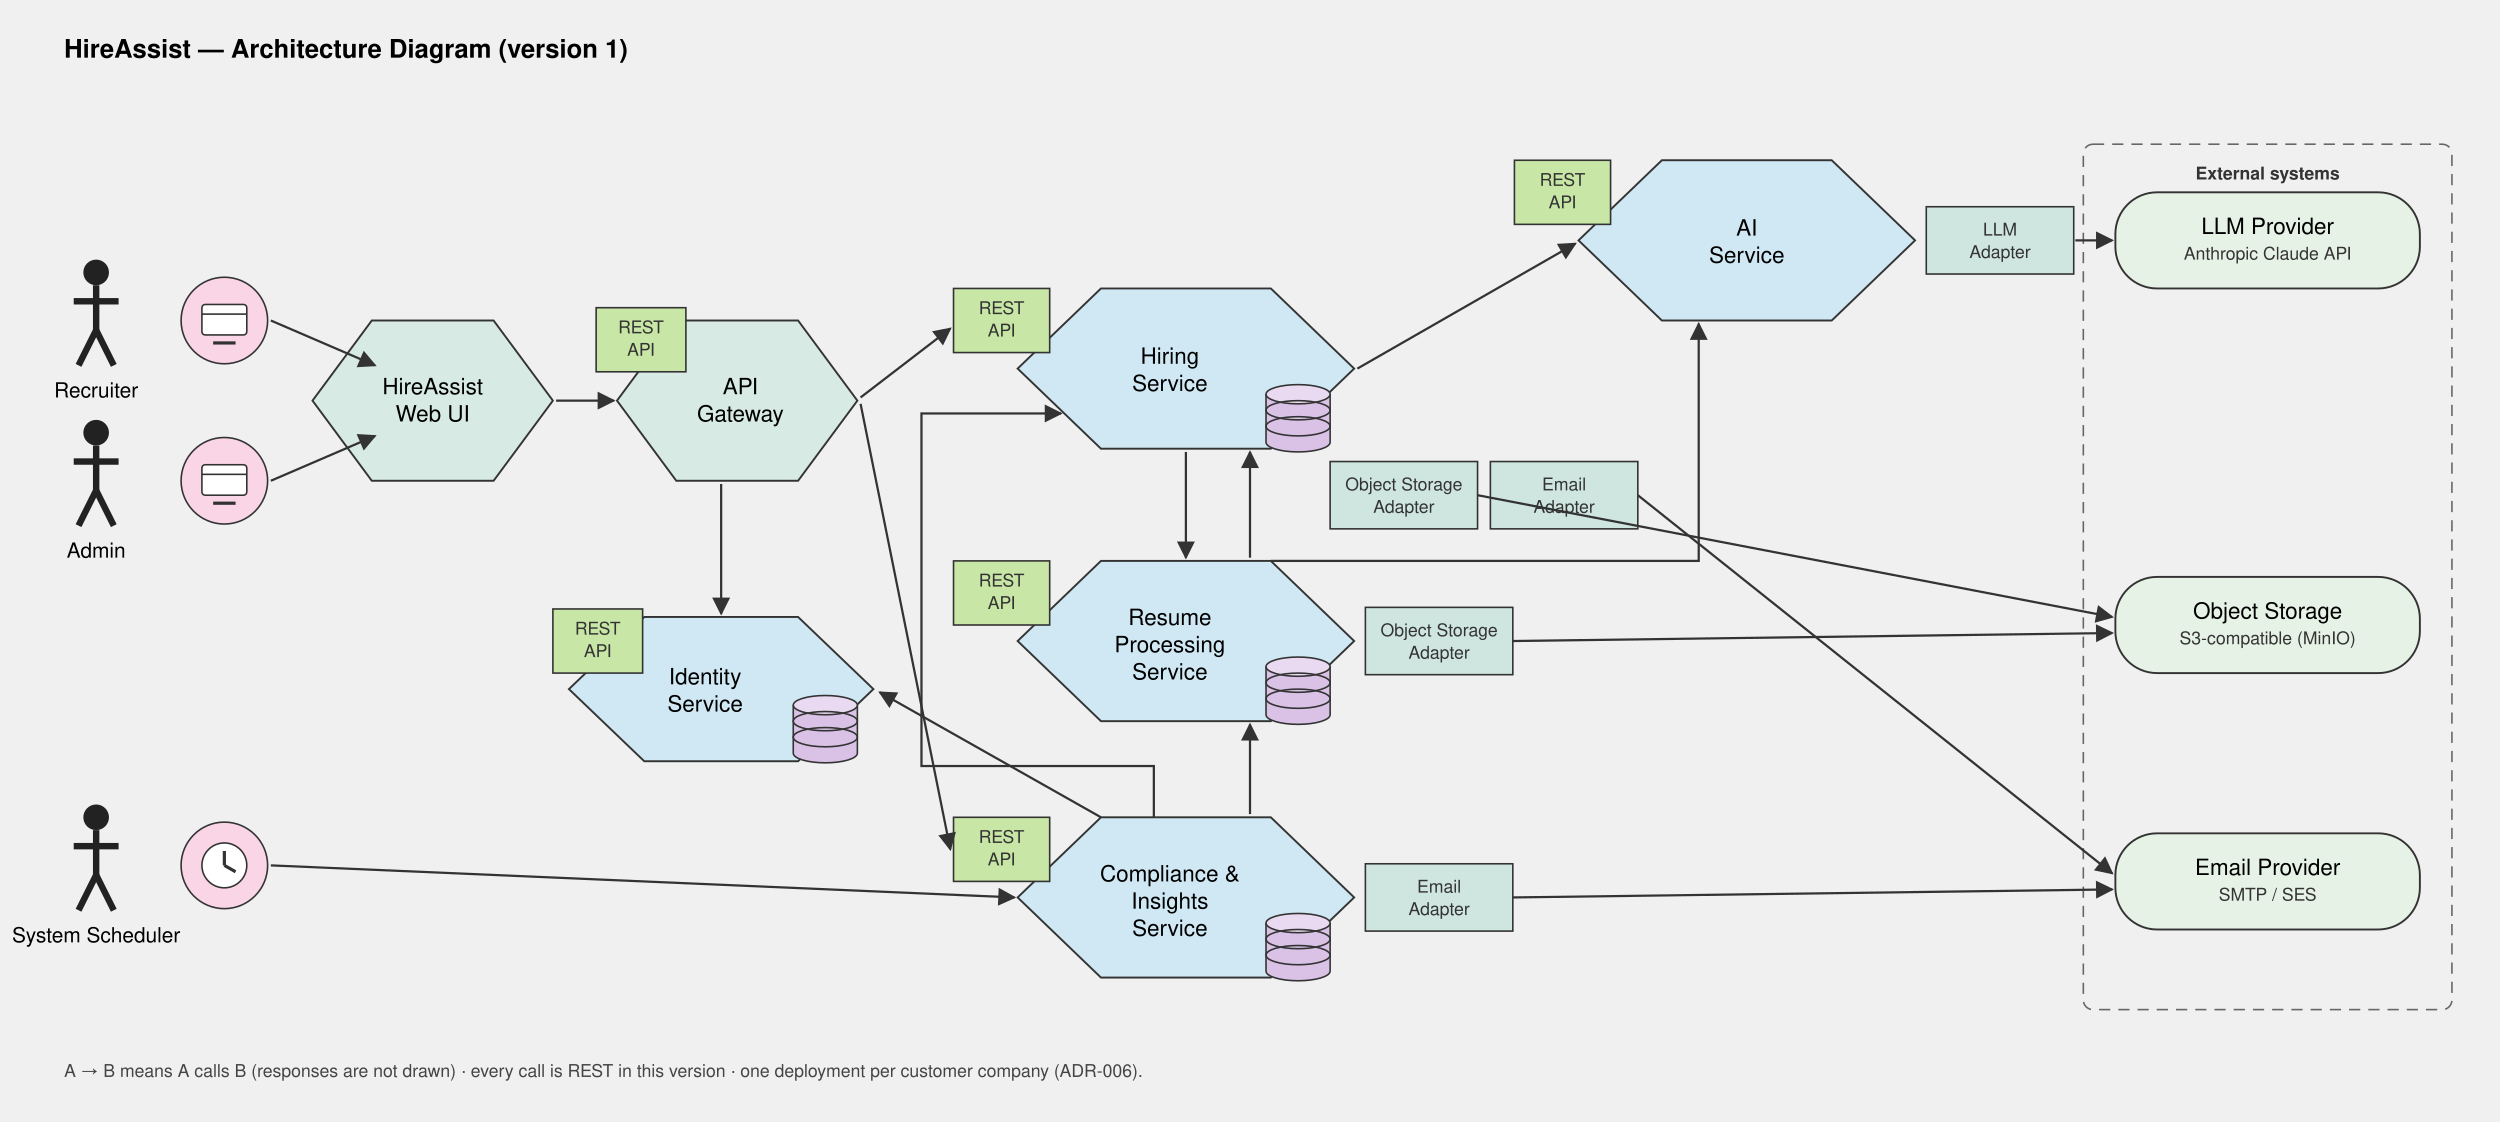
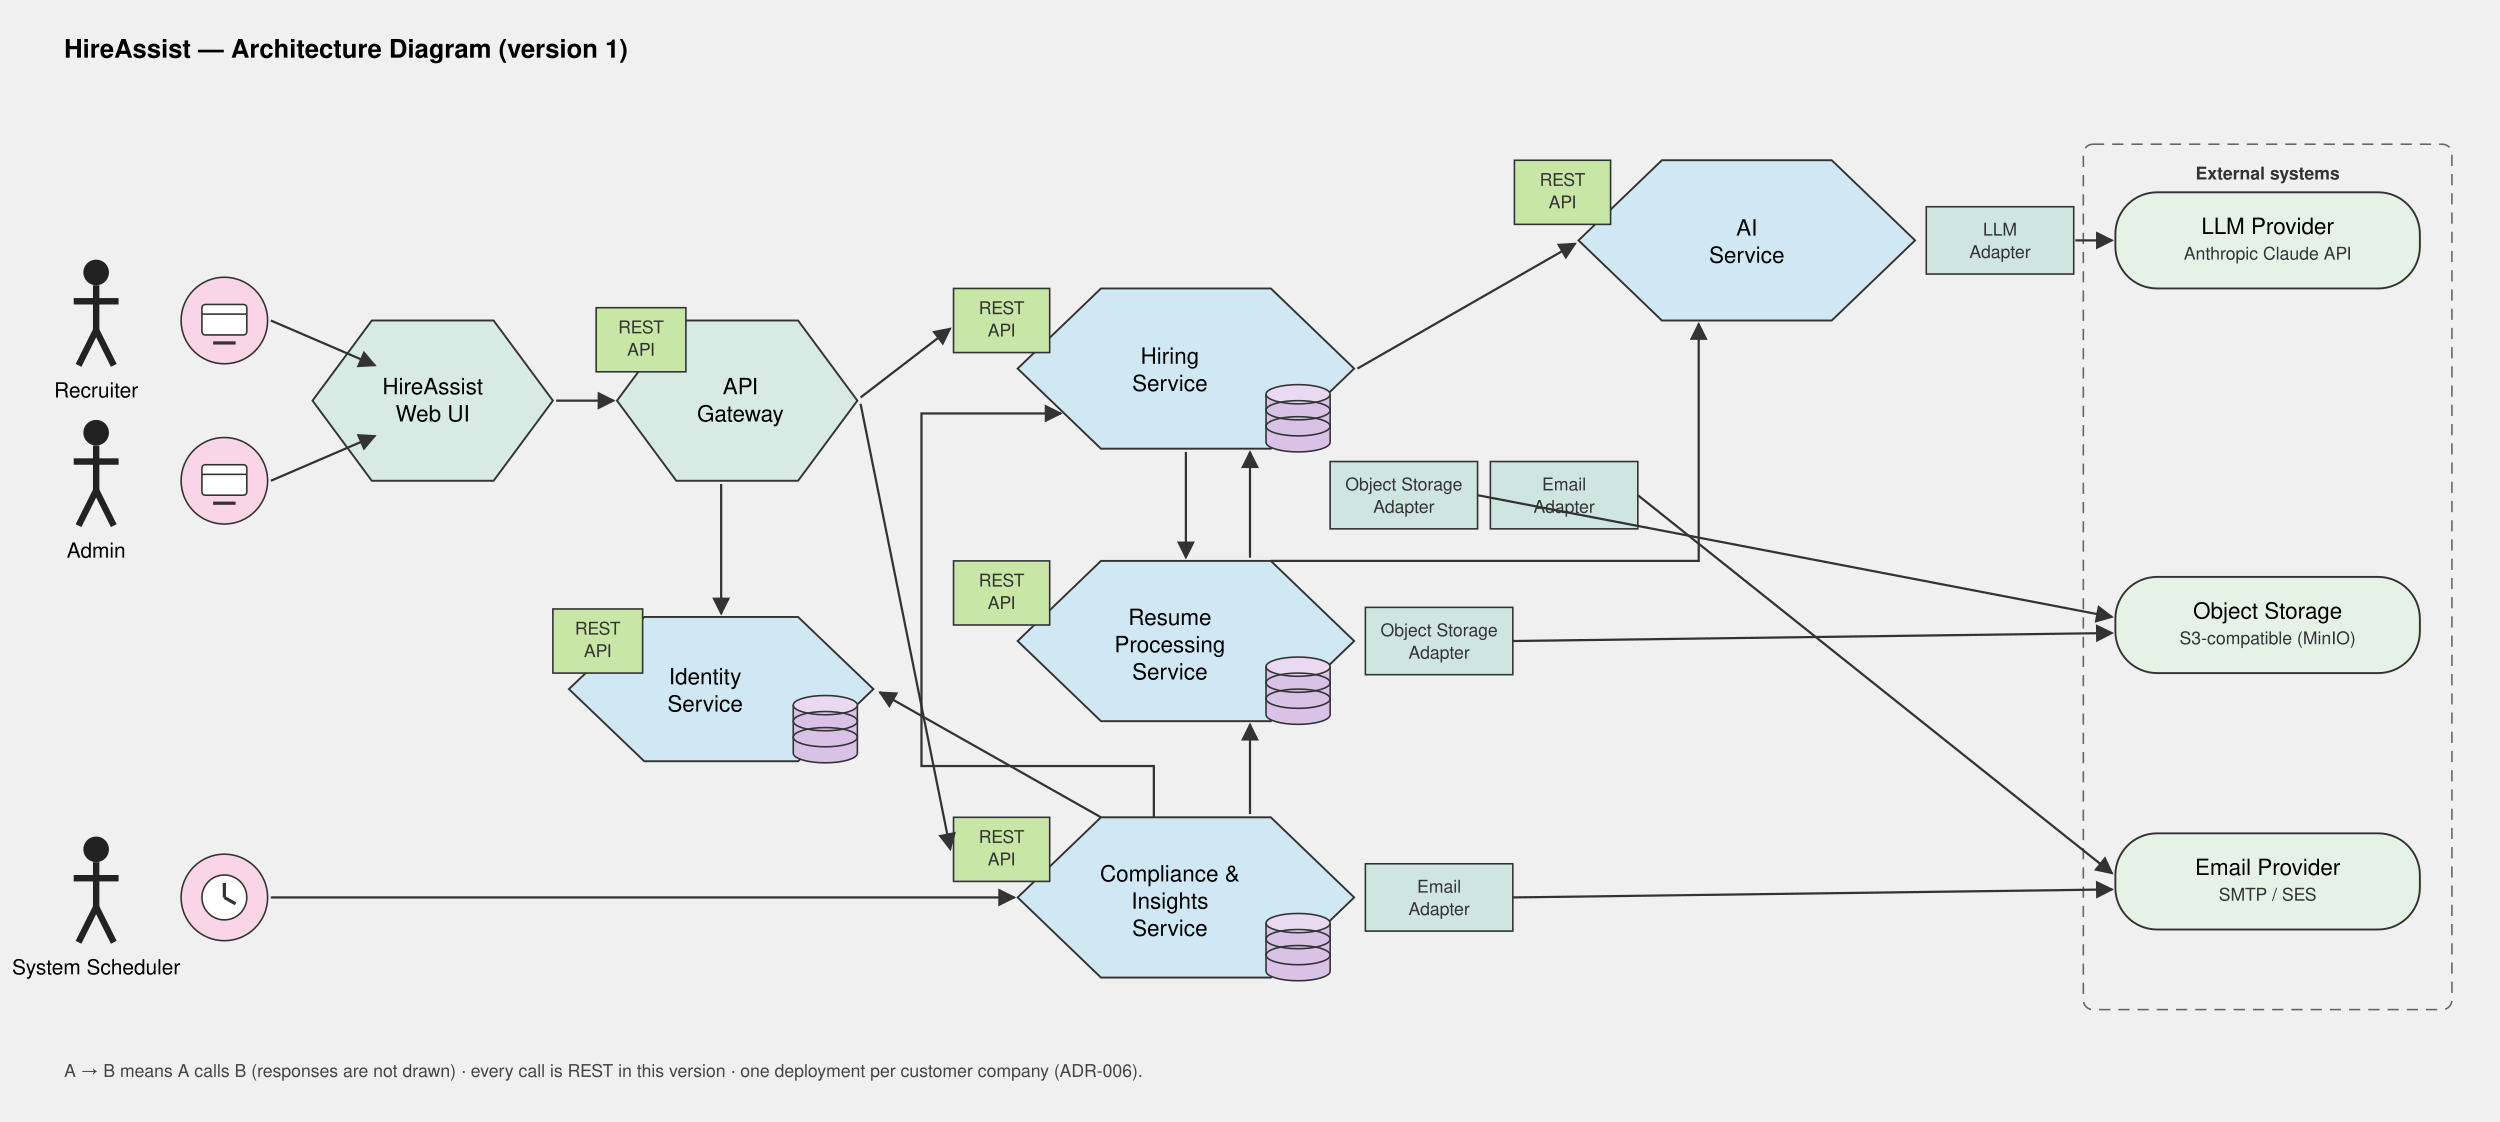
<svg xmlns="http://www.w3.org/2000/svg" viewBox="0 0 1560 700" width="1560" height="700" font-family="Helvetica, Arial, sans-serif" font-size="13">
  <defs>
    <marker id="arrow" viewBox="0 0 10 10" refX="9" refY="5" markerWidth="8" markerHeight="8" orient="auto-start-reverse">
      <path d="M 0 0 L 10 5 L 0 10 z" fill="#333" />
    </marker>
    <g id="person">
      <circle cx="0" cy="-30" r="8" fill="#222" />
      <line x1="0" y1="-22" x2="0" y2="6" stroke="#222" stroke-width="4" />
      <line x1="-14" y1="-12" x2="14" y2="-12" stroke="#222" stroke-width="4" />
      <line x1="0" y1="6" x2="-11" y2="28" stroke="#222" stroke-width="4" />
      <line x1="0" y1="6" x2="11" y2="28" stroke="#222" stroke-width="4" />
    </g>
    <g id="browser">
      <circle cx="0" cy="0" r="27" fill="#F9D5E5" stroke="#333" />
      <rect x="-14" y="-10" width="28" height="19" rx="2" fill="#FFF" stroke="#333" />
      <line x1="-14" y1="-4" x2="14" y2="-4" stroke="#333" />
      <line x1="-7" y1="14" x2="7" y2="14" stroke="#333" stroke-width="2" />
    </g>
    <g id="clock">
      <circle cx="0" cy="0" r="27" fill="#F9D5E5" stroke="#333" />
      <circle cx="0" cy="0" r="14" fill="#FFF" stroke="#333" />
      <line x1="0" y1="0" x2="0" y2="-9" stroke="#333" stroke-width="2" />
      <line x1="0" y1="0" x2="7" y2="4" stroke="#333" stroke-width="2" />
    </g>
    <g id="db">
      <path d="M -20 0 v 30 a 20 6 0 0 0 40 0 v -30" fill="#D9C2E6" stroke="#333" />
      <ellipse cx="0" cy="0" rx="20" ry="6" fill="#E9DAF2" stroke="#333" />
      <ellipse cx="0" cy="10" rx="20" ry="6" fill="none" stroke="#333" />
      <ellipse cx="0" cy="20" rx="20" ry="6" fill="none" stroke="#333" />
    </g>
  </defs>
  <style>
    .hex { fill: #CFE8F3; stroke: #333; stroke-width: 1.2; }
    .hexEdge { fill: #D7EAE4; stroke: #333; stroke-width: 1.2; }
    .tab { fill: #C8E6A6; stroke: #333; }
    .adapter { fill: #CFE6E0; stroke: #333; }
    .ext { fill: #E6F2E6; stroke: #333; stroke-width: 1.2; }
    .call { fill: none; stroke: #333; stroke-width: 1.4; marker-end: url(#arrow); }
    .name { font-size: 14px; text-anchor: middle; }
    .small { font-size: 11px; text-anchor: middle; fill: #333; }
    .lbl { font-size: 13px; text-anchor: middle; }
  </style>
  <text x="40" y="36" font-size="16" font-weight="bold">HireAssist — Architecture Diagram (version 1)</text>
  <use href="#person" x="60" y="200" />
  <text x="60" y="248" class="lbl">Recruiter</text>
  <use href="#browser" x="140" y="200" />
  <use href="#person" x="60" y="300" />
  <text x="60" y="348" class="lbl">Admin</text>
  <use href="#browser" x="140" y="300" />
-   <use href="#person" x="60" y="540" />
-   <text x="60" y="588" class="lbl">System Scheduler</text>
-   <use href="#clock" x="140" y="540" />
+   <use href="#person" x="60" y="560" />
+   <text x="60" y="608" class="lbl">System Scheduler</text>
+   <use href="#clock" x="140" y="560" />
  <polygon class="hexEdge" points="195,250 232,200 308,200 345,250 308,300 232,300" />
  <text x="270" y="246" class="name">HireAssist</text>
  <text x="270" y="263" class="name">Web UI</text>
  <polygon class="hexEdge" points="385,250 422,200 498,200 535,250 498,300 422,300" />
  <rect x="372" y="192" width="56" height="40" class="tab" />
  <text x="400" y="208" class="small">REST</text>
  <text x="400" y="222" class="small">API</text>
  <text x="462" y="246" class="name">API</text>
  <text x="462" y="263" class="name">Gateway</text>
  <polygon class="hex" points="355,430 402,385 498,385 545,430 498,475 402,475" />
  <rect x="345" y="380" width="56" height="40" class="tab" />
  <text x="373" y="396" class="small">REST</text>
  <text x="373" y="410" class="small">API</text>
  <text x="440" y="427" class="name">Identity</text>
  <text x="440" y="444" class="name">Service</text>
  <use href="#db" x="515" y="440" />
  <polygon class="hex" points="635,230 687,180 793,180 845,230 793,280 687,280" />
  <rect x="595" y="180" width="60" height="40" class="tab" />
  <text x="625" y="196" class="small">REST</text>
  <text x="625" y="210" class="small">API</text>
  <text x="730" y="227" class="name">Hiring</text>
  <text x="730" y="244" class="name">Service</text>
  <use href="#db" x="810" y="246" />
  <rect x="830" y="288" width="92" height="42" class="adapter" />
  <text x="876" y="306" class="small">Object Storage</text>
  <text x="876" y="320" class="small">Adapter</text>
  <rect x="930" y="288" width="92" height="42" class="adapter" />
  <text x="976" y="306" class="small">Email</text>
  <text x="976" y="320" class="small">Adapter</text>
  <polygon class="hex" points="635,400 687,350 793,350 845,400 793,450 687,450" />
  <rect x="595" y="350" width="60" height="40" class="tab" />
  <text x="625" y="366" class="small">REST</text>
  <text x="625" y="380" class="small">API</text>
  <text x="730" y="390" class="name">Resume</text>
  <text x="730" y="407" class="name">Processing</text>
  <text x="730" y="424" class="name">Service</text>
  <use href="#db" x="810" y="416" />
  <rect x="852" y="379" width="92" height="42" class="adapter" />
  <text x="898" y="397" class="small">Object Storage</text>
  <text x="898" y="411" class="small">Adapter</text>
  <polygon class="hex" points="635,560 687,510 793,510 845,560 793,610 687,610" />
  <rect x="595" y="510" width="60" height="40" class="tab" />
  <text x="625" y="526" class="small">REST</text>
  <text x="625" y="540" class="small">API</text>
  <text x="730" y="550" class="name">Compliance &amp;</text>
  <text x="730" y="567" class="name">Insights</text>
  <text x="730" y="584" class="name">Service</text>
  <use href="#db" x="810" y="576" />
  <rect x="852" y="539" width="92" height="42" class="adapter" />
  <text x="898" y="557" class="small">Email</text>
  <text x="898" y="571" class="small">Adapter</text>
  <polygon class="hex" points="985,150 1037,100 1143,100 1195,150 1143,200 1037,200" />
  <rect x="945" y="100" width="60" height="40" class="tab" />
  <text x="975" y="116" class="small">REST</text>
  <text x="975" y="130" class="small">API</text>
  <text x="1090" y="147" class="name">AI</text>
  <text x="1090" y="164" class="name">Service</text>
  <rect x="1202" y="129" width="92" height="42" class="adapter" />
  <text x="1248" y="147" class="small">LLM</text>
  <text x="1248" y="161" class="small">Adapter</text>
  <rect x="1300" y="90" width="230" height="540" rx="6" fill="none" stroke="#666" stroke-dasharray="7,5" />
  <text x="1415" y="112" class="small" font-weight="bold">External systems</text>
  <rect x="1320" y="120" width="190" height="60" rx="26" class="ext" />
  <text x="1415" y="146" class="name">LLM Provider</text>
  <text x="1415" y="162" class="small">Anthropic Claude API</text>
  <rect x="1320" y="360" width="190" height="60" rx="26" class="ext" />
  <text x="1415" y="386" class="name">Object Storage</text>
  <text x="1415" y="402" class="small">S3-compatible (MinIO)</text>
  <rect x="1320" y="520" width="190" height="60" rx="26" class="ext" />
  <text x="1415" y="546" class="name">Email Provider</text>
  <text x="1415" y="562" class="small">SMTP / SES</text>
  <line class="call" x1="169" y1="200" x2="234" y2="228" />
  <line class="call" x1="169" y1="300" x2="234" y2="272" />
  <line class="call" x1="347" y1="250" x2="383" y2="250" />
  <line class="call" x1="537" y1="248" x2="593" y2="205" />
  <line class="call" x1="537" y1="252" x2="593" y2="530" />
  <line class="call" x1="450" y1="302" x2="450" y2="383" />
-   <line class="call" x1="169" y1="540" x2="633" y2="560" />
+   <line class="call" x1="169" y1="560" x2="633" y2="560" />
  <line class="call" x1="740" y1="282" x2="740" y2="348" />
  <line class="call" x1="780" y1="348" x2="780" y2="282" />
  <line class="call" x1="780" y1="508" x2="780" y2="452" />
  <polyline class="call" points="720,510 720,478 575,478 575,258 662,258" />
  <line class="call" x1="687" y1="510" x2="549" y2="432" />
  <line class="call" x1="847" y1="230" x2="983" y2="152" />
  <polyline class="call" points="793,350 1060,350 1060,202" />
  <line class="call" x1="1295" y1="150" x2="1318" y2="150" />
  <line class="call" x1="922" y1="309" x2="1318" y2="385" />
  <line class="call" x1="1022" y1="309" x2="1318" y2="545" />
  <line class="call" x1="944" y1="400" x2="1318" y2="395" />
  <line class="call" x1="944" y1="560" x2="1318" y2="555" />
  <text x="40" y="672" font-size="11" fill="#444">A → B means A calls B (responses are not drawn) · every call is REST in this version · one deployment per customer company (ADR-006).</text>
</svg>
